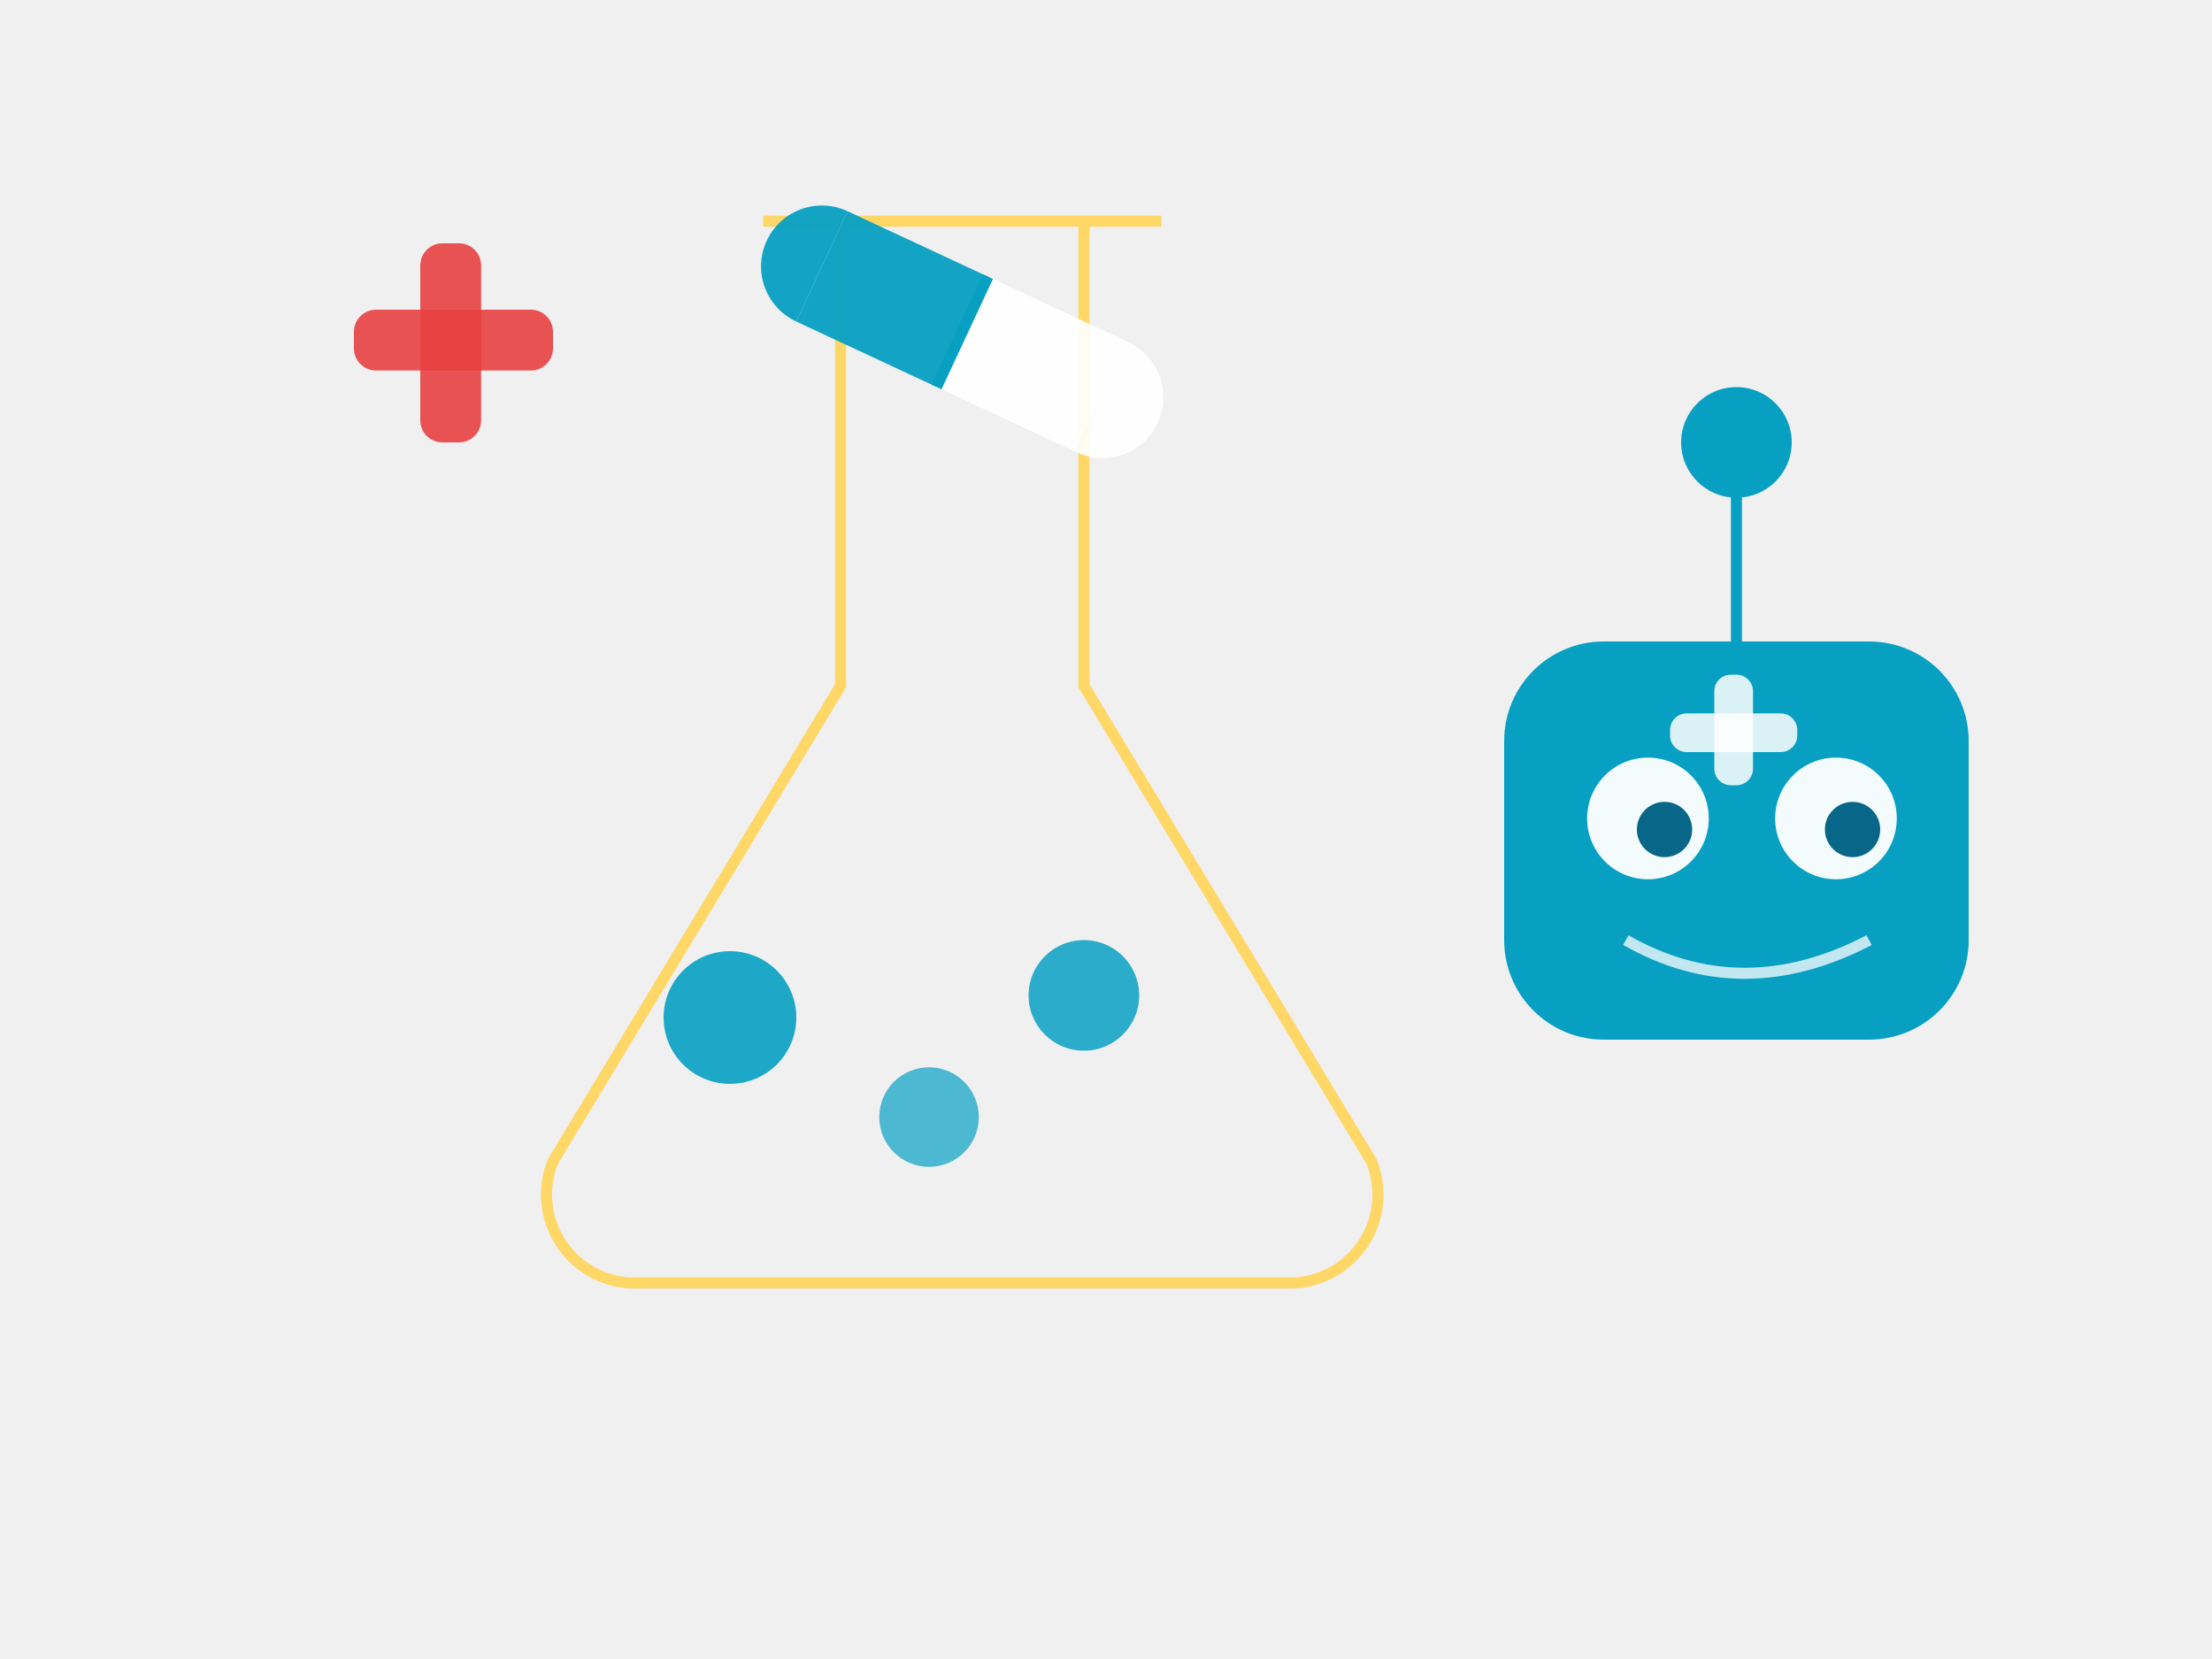
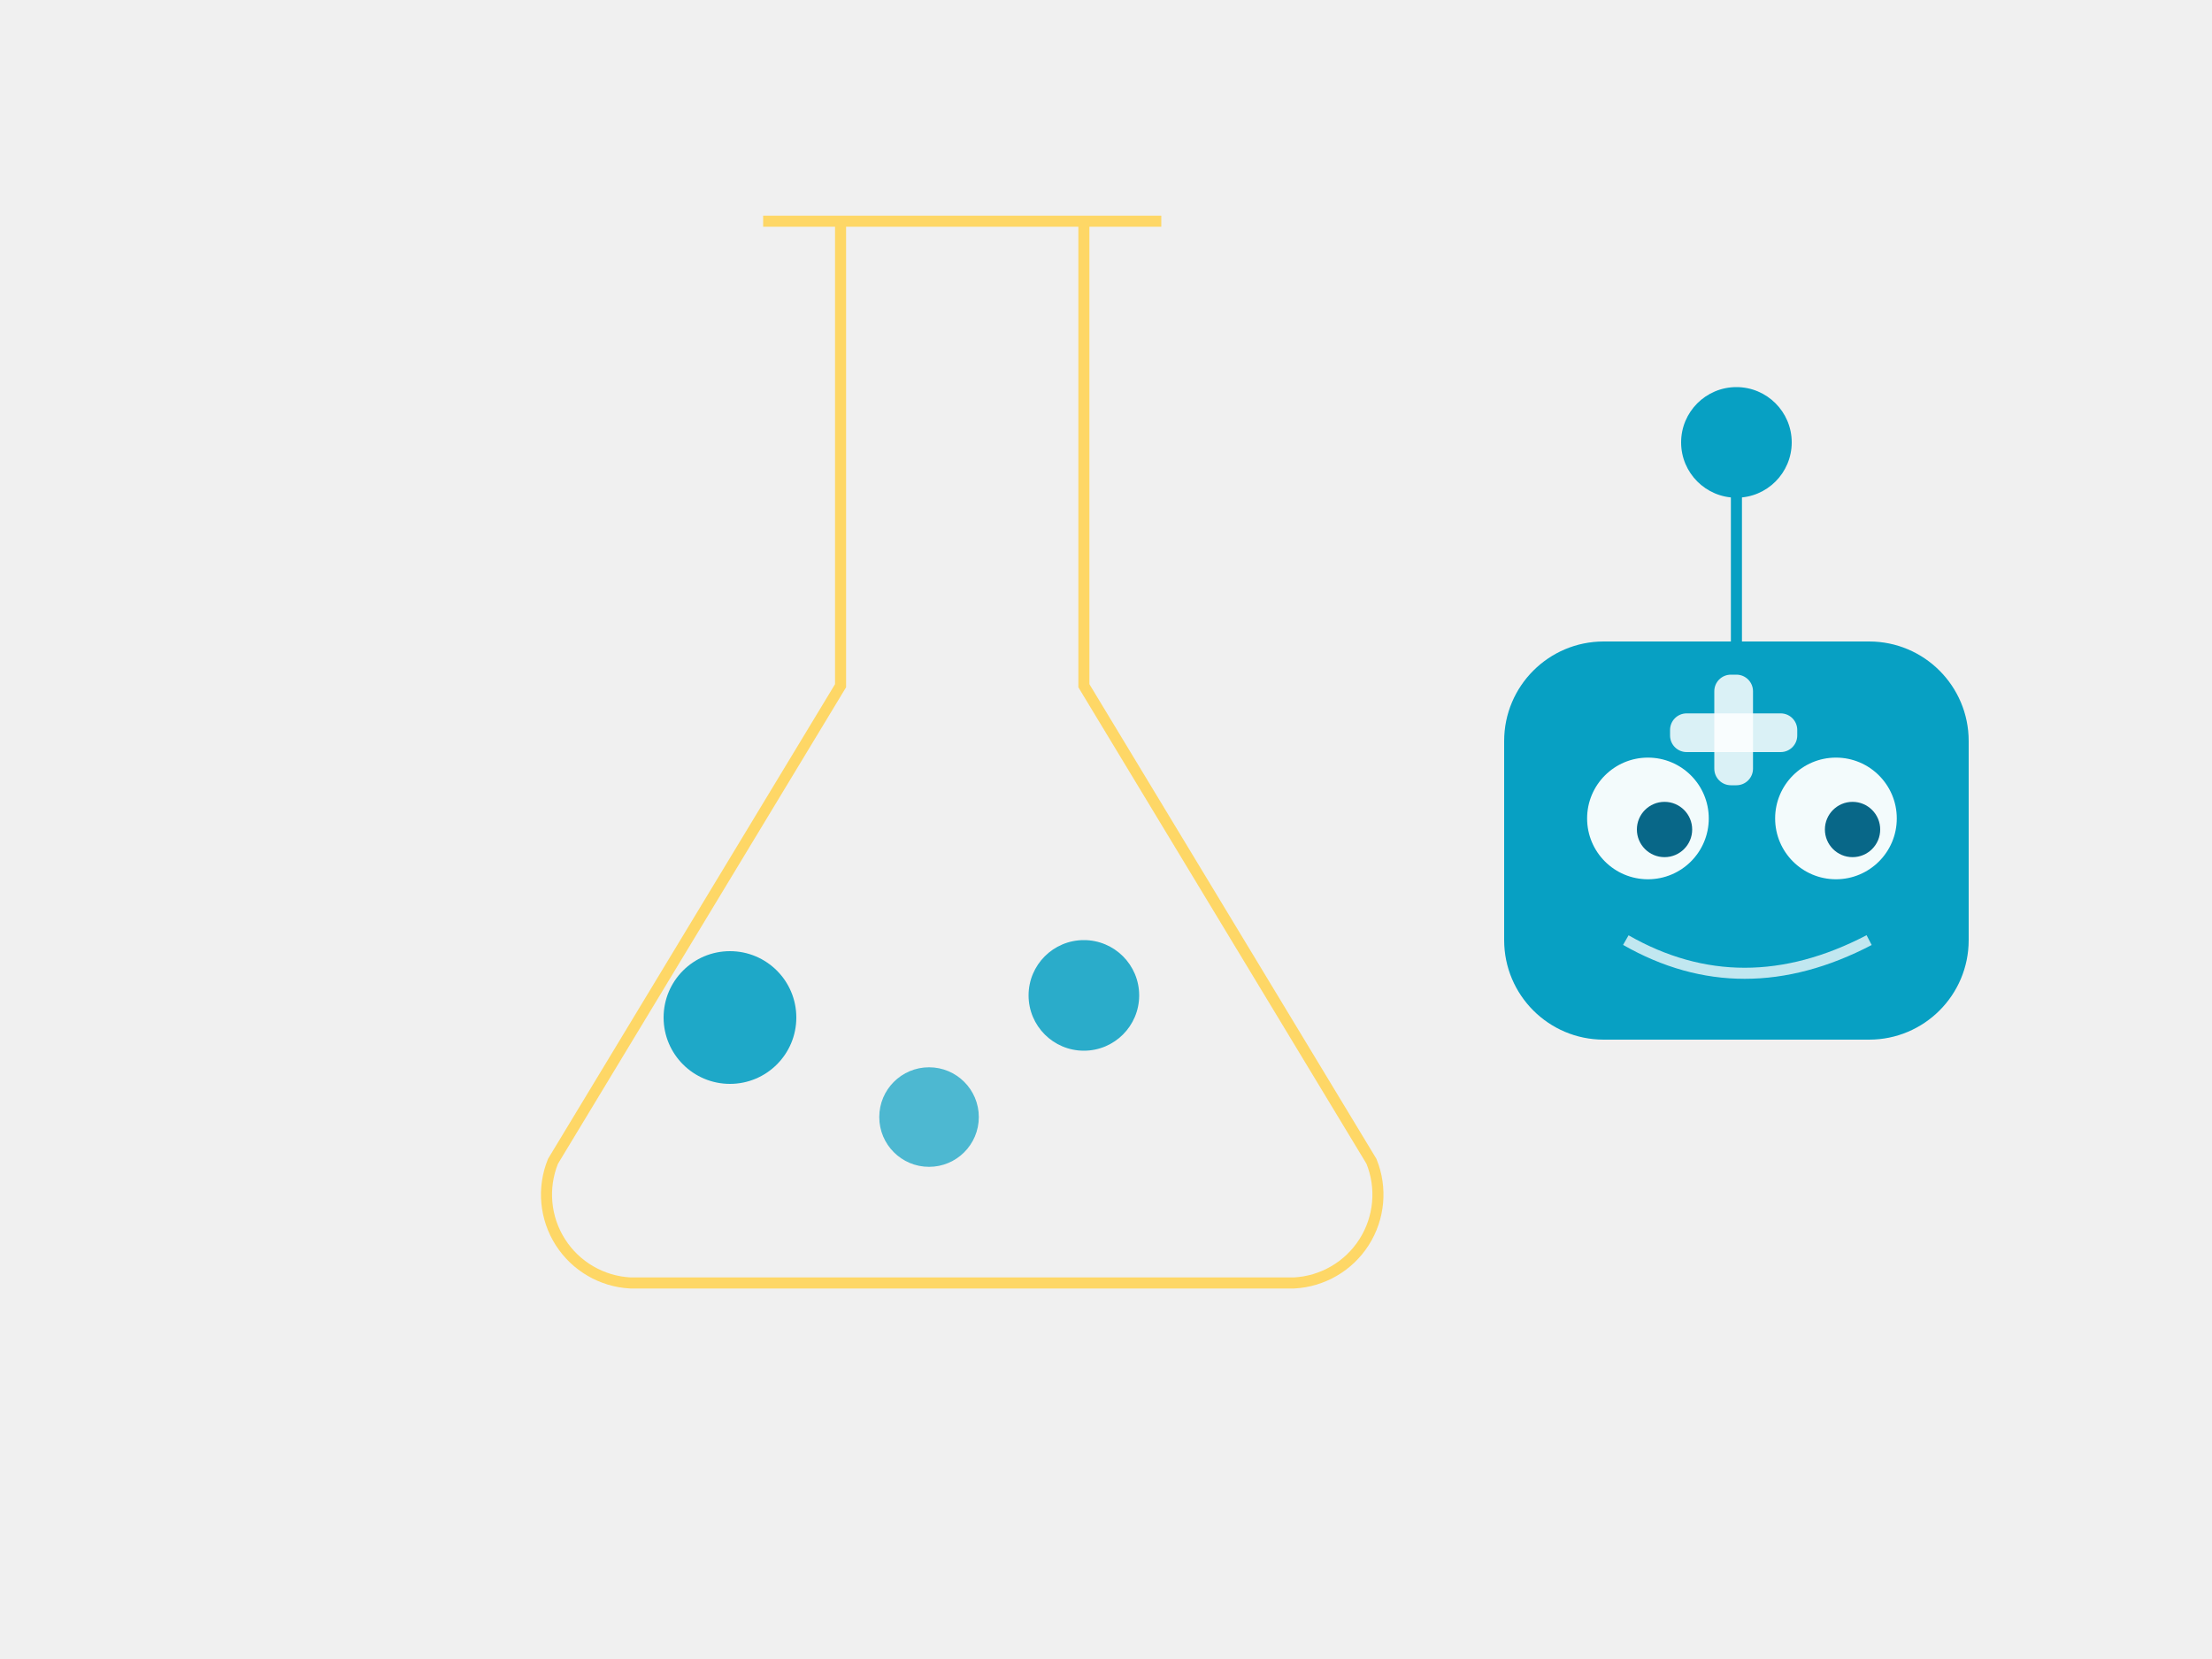
<svg xmlns="http://www.w3.org/2000/svg" viewBox="0 0 200 150" width="200" height="150" fill="none">
-   <path d="M76 20v42L50 105a8 8 0 007 11h60a8 8 0 007-11L98 62V20" stroke="#FED766" strokeWidth="5" strokeLinecap="round" strokeLinejoin="round" />
-   <path d="M69 20h36" stroke="#FED766" strokeWidth="5" strokeLinecap="round" />
-   <g transform="translate(87,30) rotate(25)">
-     <rect x="-14" y="-5.5" width="14" height="11" rx="0" fill="#07A0C3" opacity="0.95" />
-     <path d="M-14,-5.5 a5.5,5.5 0 0,0 0,11 z" fill="#07A0C3" opacity="0.95" />
-     <rect x="0" y="-5.5" width="14" height="11" rx="0" fill="white" opacity="0.92" />
-     <path d="M14,-5.5 a5.5,5.5 0 0,1 0,11 z" fill="white" opacity="0.92" />
-     <line x1="0" y1="-5.5" x2="0" y2="5.5" stroke="#07A0C3" strokeWidth="1" />
-   </g>
+   <path d="M76 20v42L50 105a8 8 0 007 11h60a8 8 0 007-11L98 62V20" stroke="#FED766" strokeWidth="7" strokeLinecap="round" strokeLinejoin="round" />
+   <path d="M69 20h36" stroke="#FED766" strokeWidth="7" strokeLinecap="round" />
  <circle cx="66" cy="92" r="6" fill="#07A0C3" opacity="0.9" />
  <circle cx="84" cy="101" r="4.5" fill="#07A0C3" opacity="0.7" />
  <circle cx="98" cy="90" r="5" fill="#07A0C3" opacity="0.85" />
-   <rect x="38" y="22" width="5.5" height="18" rx="2" fill="#e84040" opacity="0.9" />
-   <rect x="32" y="28" width="18" height="5.5" rx="2" fill="#e84040" opacity="0.9" />
  <line x1="157" y1="58" x2="157" y2="44" stroke="#07A0C3" strokeWidth="3.5" strokeLinecap="round" />
  <circle cx="157" cy="40" r="5" fill="#07A0C3" />
  <rect x="136" y="58" width="42" height="36" rx="9" fill="#07A0C3" />
  <circle cx="149" cy="74" r="5.5" fill="white" opacity="0.95" />
  <circle cx="166" cy="74" r="5.5" fill="white" opacity="0.95" />
  <circle cx="150.5" cy="75" r="2.5" fill="#086788" />
  <circle cx="167.5" cy="75" r="2.5" fill="#086788" />
  <path d="M147 85 Q157.5 91 169 85" stroke="white" strokeWidth="2.5" strokeLinecap="round" fill="none" opacity="0.75" />
  <rect x="155" y="61" width="3.5" height="10" rx="1.5" fill="white" opacity="0.85" />
  <rect x="151" y="64.5" width="11.5" height="3.5" rx="1.5" fill="white" opacity="0.85" />
</svg>
